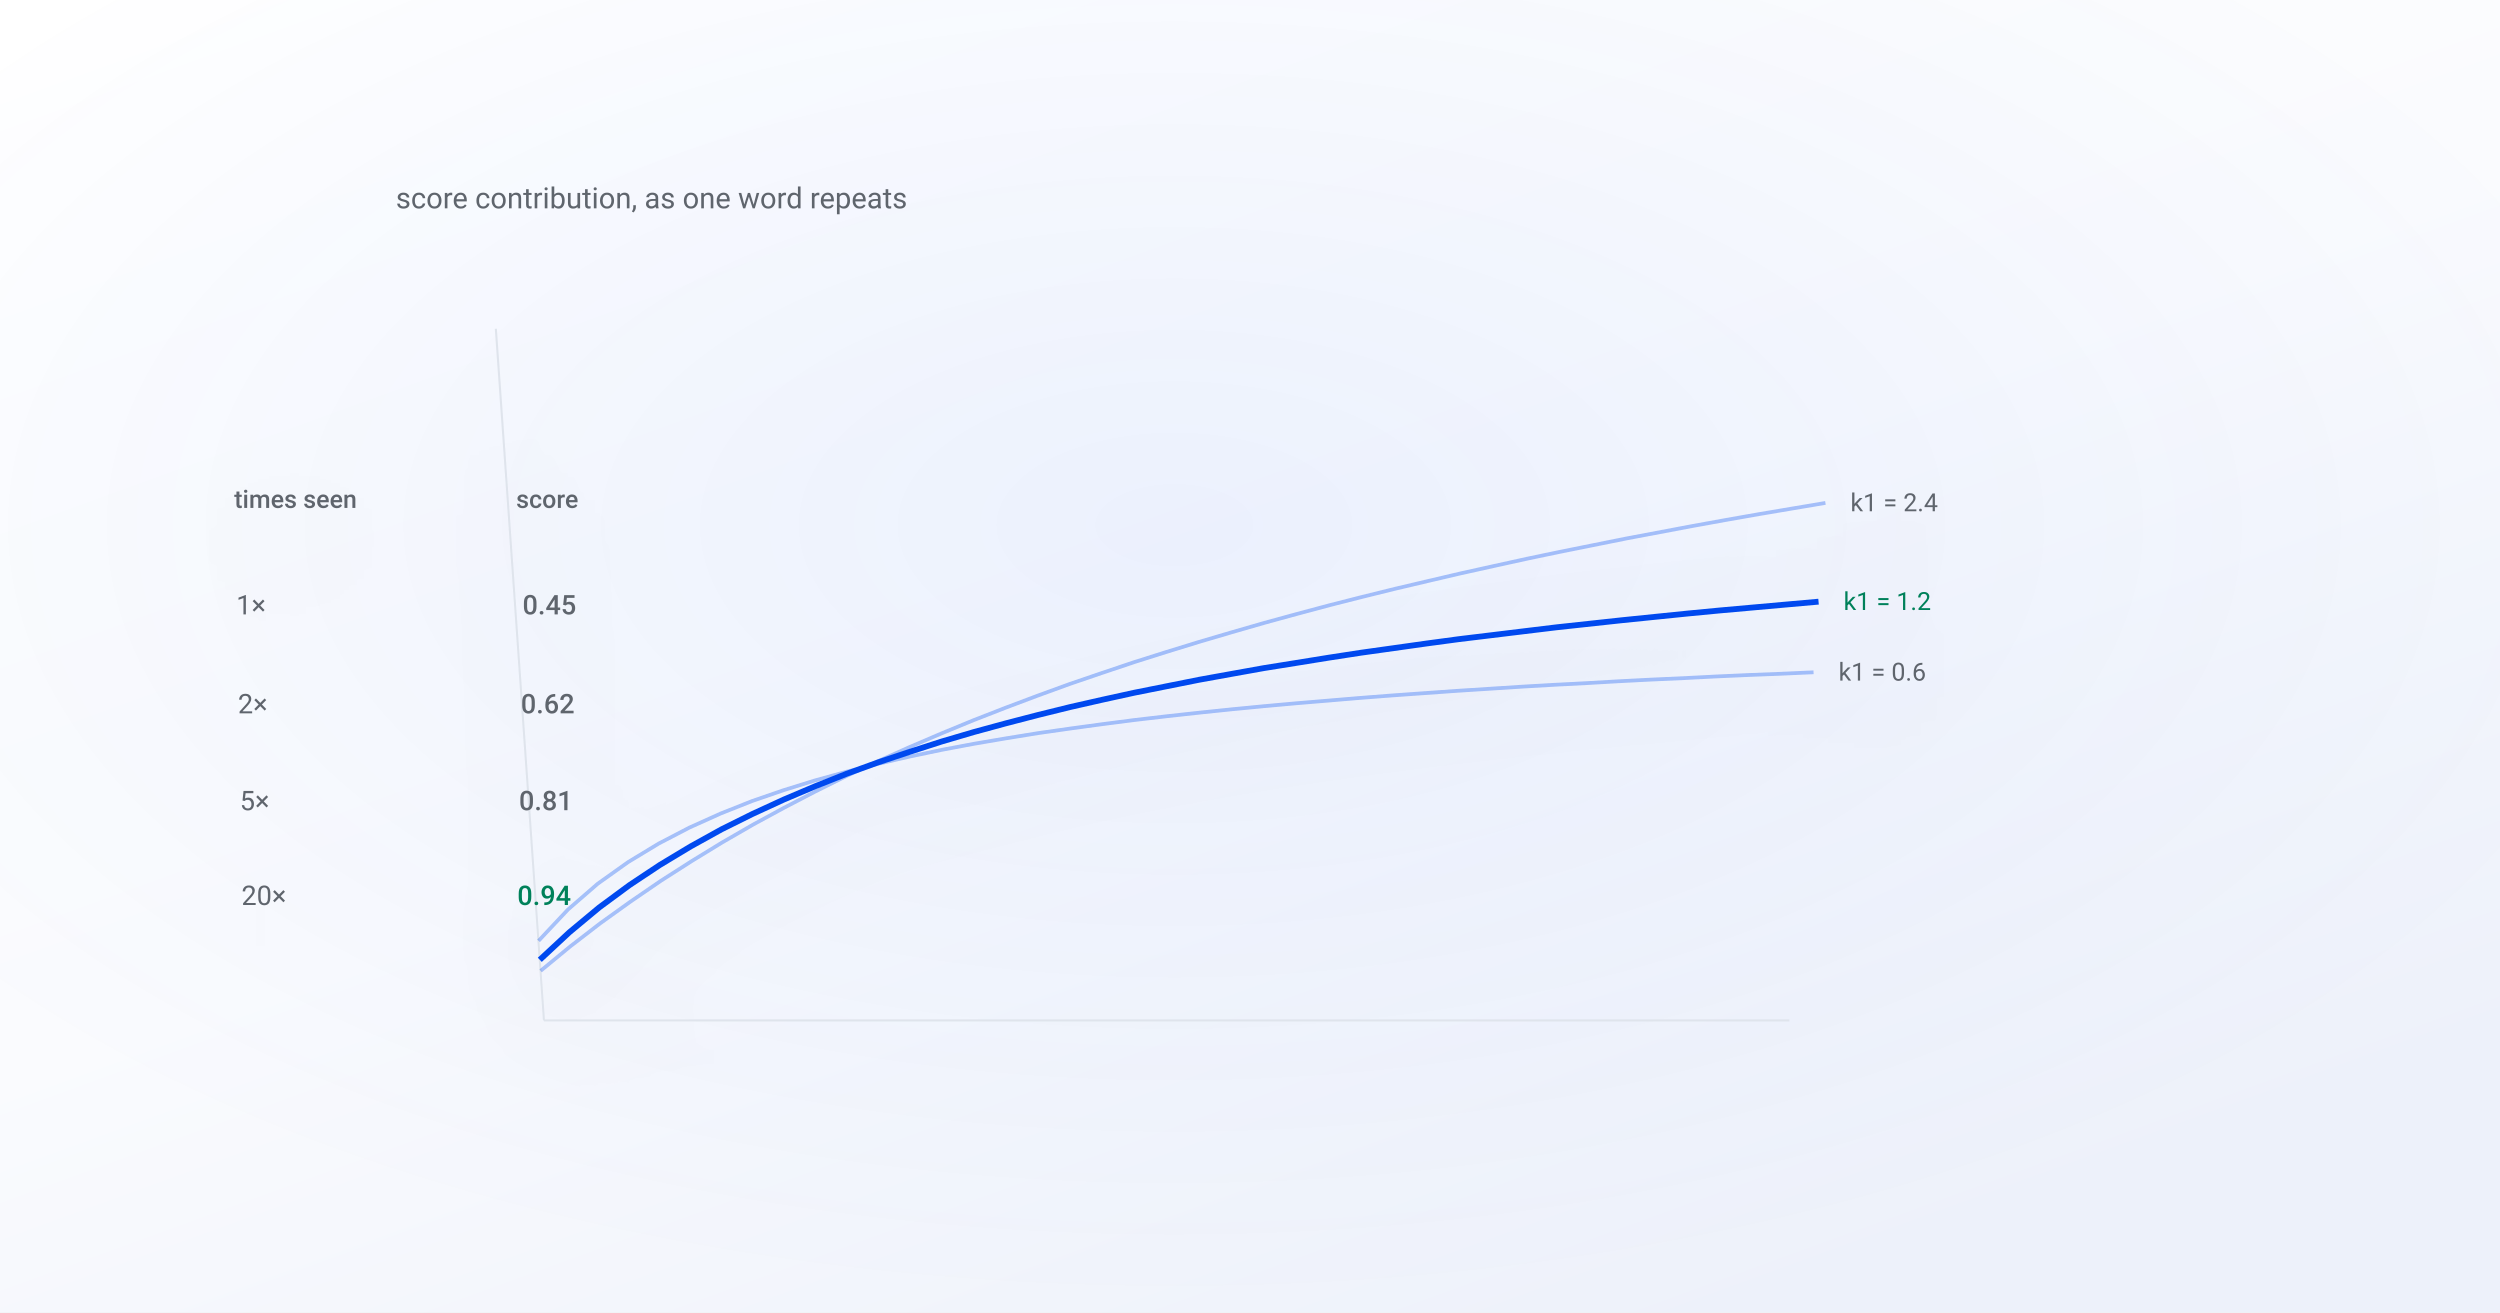
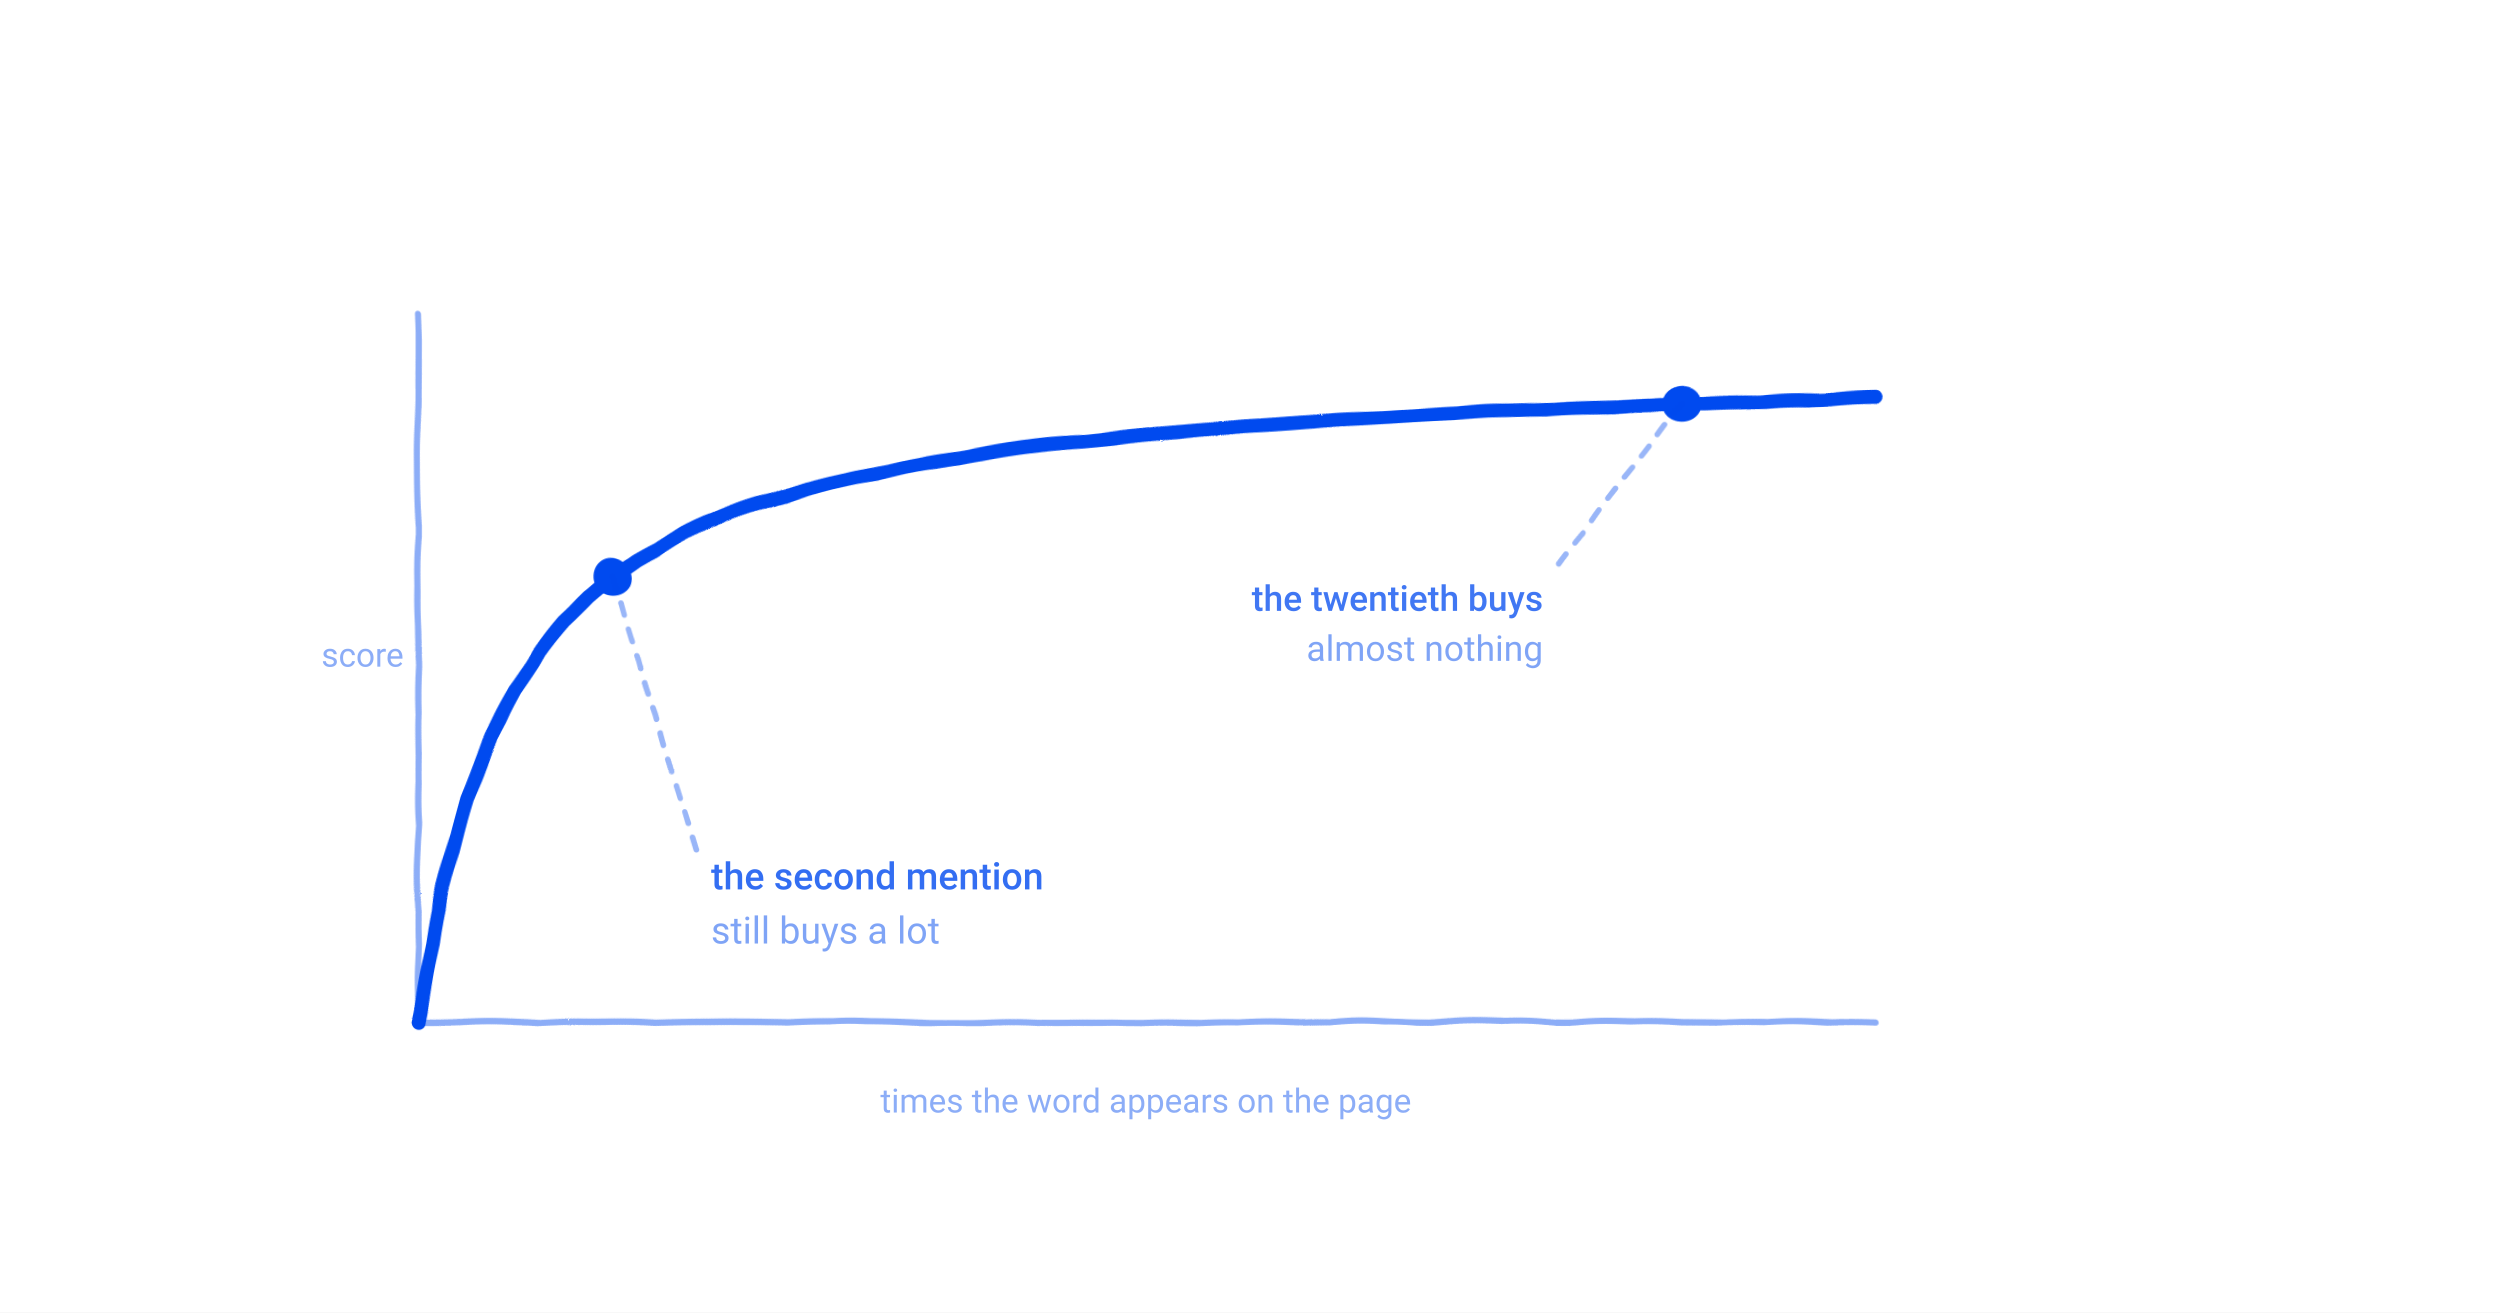
- <svg xmlns="http://www.w3.org/2000/svg" viewBox="0 0 1200 630" font-family="-apple-system, BlinkMacSystemFont, 'Segoe UI', 'DM Sans', Roboto, sans-serif">
+ <svg xmlns="http://www.w3.org/2000/svg" viewBox="0 0 1200 630" width="1200" height="630" role="img" stroke-linejoin="round" style="color:#004AEF">
  <defs>
-     <linearGradient id="bg" x1="0" y1="0" x2="0.7" y2="1">
-       <stop offset="0" stop-color="#ffffff" />
-       <stop offset="0.55" stop-color="#fafbfe" />
-       <stop offset="1" stop-color="#edf1fa" />
-     </linearGradient>
-     <radialGradient id="glow" cx="0.47" cy="0.4" r="0.6">
-       <stop offset="0" stop-color="#004aef" stop-opacity="0.06" />
-       <stop offset="1" stop-color="#004aef" stop-opacity="0" />
-     </radialGradient>
-     <filter id="lift" x="-25%" y="-25%" width="150%" height="160%">
-       <feDropShadow dx="0" dy="18" stdDeviation="24" flood-color="#0b1a3a" flood-opacity="0.11" />
+     <filter id="rough" x="-20%" y="-20%" width="140%" height="140%">
+       <feTurbulence type="turbulence" baseFrequency="0.016" numOctaves="2" seed="7" result="n" />
+       <feDisplacementMap in="SourceGraphic" in2="n" scale="2.4" xChannelSelector="R" yChannelSelector="G" />
    </filter>
  </defs>
-   <style>
-     /* 14s loop. Each class is a different kind of arrival, because the figures
-        are about different kinds of event: text is typed, a result appears, a
-        panel expands and pushes what is under it away, a curve is drawn. A fade
-        only says "this exists".
- 
-        `transform-box: fill-box` is what makes transform-origin mean the shape's
-        own box rather than the whole canvas. Without it a scaleX on a text line
-        grows from the middle of the page.
- 
-        Every class rests on the finished figure, and reduced motion paints that
-        frame directly. The og:image renderer forces reduced motion, so the still
-        it captures is always the completed drawing. Check this after any change
-        to the keyframes: a scaleY(0) that fails to reset removes the shape from
-        every social card, and nobody notices until someone shares the post. */
-     .c, .type, .pop, .rise, .expandy { transform-box: fill-box; }
- 
-     .c { opacity: 0; animation: fade 14s ease-in-out infinite; }
-     @keyframes fade { 0% { opacity: 0 } 20%, 88% { opacity: var(--o, 1) } 100% { opacity: 0 } }
- 
-     .type { opacity: 0; transform-origin: left center;
-              animation: type 14s cubic-bezier(0.25, 0.9, 0.3, 1) infinite; }
-     @keyframes type { 0% { opacity: 0; transform: scaleX(0) }
-                       6% { opacity: var(--o, 1); transform: scaleX(0) }
-                       22%, 88% { opacity: var(--o, 1); transform: scaleX(1) }
-                       100% { opacity: 0; transform: scaleX(1) } }
- 
-     .pop { opacity: 0; transform-origin: center;
-             animation: pop 14s cubic-bezier(0.34, 1.56, 0.64, 1) infinite; }
-     @keyframes pop { 0% { opacity: 0; transform: scale(0.6) }
-                      18%, 88% { opacity: var(--o, 1); transform: scale(1) }
-                      100% { opacity: 0; transform: scale(0.6) } }
- 
-     .rise { opacity: 0; animation: rise 14s cubic-bezier(0.2, 0.9, 0.3, 1) infinite; }
-     @keyframes rise { 0% { opacity: 0; transform: translateY(22px) }
-                       20%, 88% { opacity: var(--o, 1); transform: translateY(0) }
-                       100% { opacity: 0; transform: translateY(22px) } }
- 
-     .expandy { opacity: 0; transform-origin: top center;
-                 animation: expandy 14s cubic-bezier(0.2, 0.9, 0.25, 1) infinite; }
-     @keyframes expandy { 0% { opacity: 0; transform: scaleY(0) }
-                          6% { opacity: var(--o, 1); transform: scaleY(0) }
-                          24%, 88% { opacity: var(--o, 1); transform: scaleY(1) }
-                          100% { opacity: 0; transform: scaleY(0) } }
- 
-     .draw { stroke-dasharray: var(--len, 2000); stroke-dashoffset: var(--len, 2000);
-              animation: draw 14s ease-in-out infinite; }
-     @keyframes draw { 0% { stroke-dashoffset: var(--len, 2000) }
-                       26%, 88% { stroke-dashoffset: 0 }
-                       100% { stroke-dashoffset: var(--len, 2000) } }
- 
-     .mark { opacity: 0; animation: mark 14s ease infinite; }
-     @keyframes mark { 0%, 40% { opacity: 0 } 52%, 86% { opacity: 1 } 96%, 100% { opacity: 0 } }
- 
-     @media (prefers-reduced-motion: reduce) {
-       .c, .type, .pop, .rise, .expandy { opacity: var(--o, 1); transform: none; animation: none }
-       .draw { stroke-dashoffset: 0; animation: none }
-       .mark { opacity: 1; animation: none }
-     }
-   </style>
-   <rect width="1200" height="630" fill="url(#bg)" />
-   <rect width="1200" height="630" fill="url(#glow)" />
-   <defs>
-     <linearGradient id="gblue" x1="0" y1="0" x2="0.55" y2="1">
-       <stop offset="0" stop-color="#3d76ff" />
-       <stop offset="1" stop-color="#004aef" />
-     </linearGradient>
-     <linearGradient id="ggreen" x1="0" y1="0" x2="0.5" y2="1">
-       <stop offset="0" stop-color="#6df7cd" />
-       <stop offset="1" stop-color="#07ef9c" />
-     </linearGradient>
-     <linearGradient id="gcard" x1="0.1" y1="0" x2="0.3" y2="1">
-       <stop offset="0" stop-color="#ffffff" stop-opacity="0.96" />
-       <stop offset="1" stop-color="#ffffff" stop-opacity="0.74" />
-     </linearGradient>
-     <linearGradient id="gchip" x1="0" y1="0" x2="0" y2="1">
-       <stop offset="0" stop-color="#f4f7ff" />
-       <stop offset="1" stop-color="#e6ecfa" />
-     </linearGradient>
-   </defs>
-   <g filter="url(#lift)">
-     <line x1="261.1" y1="489.8" x2="858.9" y2="489.8" stroke="#dfe4ec" />
-     <line x1="261.1" y1="489.8" x2="238.0" y2="157.8" stroke="#dfe4ec" />
-     <path class="draw" d="M259.5 466.0 L273.7 454.3 L288.1 443.2 L302.6 432.8 L317.2 422.8 L331.9 413.4 L346.6 404.4 L361.5 395.8 L376.4 387.7 L391.4 379.9 L406.5 372.4 L421.6 365.3 L436.8 358.5 L452.0 352.0 L467.3 345.7 L482.7 339.7 L498.1 333.9 L513.5 328.3 L529.0 323.0 L544.5 317.8 L560.0 312.9 L575.6 308.1 L591.2 303.5 L606.8 299.0 L622.5 294.7 L638.2 290.5 L653.9 286.5 L669.7 282.6 L685.4 278.9 L701.2 275.2 L717.0 271.7 L732.9 268.2 L748.7 264.9 L764.6 261.7 L780.5 258.5 L796.4 255.5 L812.3 252.5 L828.3 249.6 L844.2 246.8 L860.2 244.1 L876.2 241.4" fill="none" stroke="#004aef" stroke-width="1.8" opacity="0.32" style="--len:900;animation-delay:0.10s" />
-     <text x="888.2" y="245.4" text-anchor="start" font-size="12" fill="#5f656d" font-weight="400">k1 = 2.4</text>
-     <path class="draw" d="M258.5 451.6 L272.6 436.6 L286.9 424.2 L301.5 413.8 L316.2 404.9 L331.0 397.2 L345.9 390.5 L361.0 384.5 L376.1 379.3 L391.2 374.6 L406.4 370.4 L421.6 366.6 L436.9 363.1 L452.2 359.9 L467.6 357.0 L482.9 354.4 L498.3 351.9 L513.7 349.7 L529.1 347.6 L544.6 345.6 L560.0 343.8 L575.5 342.1 L590.9 340.5 L606.4 339.0 L621.9 337.6 L637.4 336.3 L652.9 335.0 L668.4 333.8 L683.9 332.7 L699.4 331.6 L715.0 330.6 L730.5 329.6 L746.1 328.7 L761.6 327.9 L777.1 327.0 L792.7 326.2 L808.3 325.5 L823.8 324.7 L839.4 324.0 L854.9 323.4 L870.5 322.7" fill="none" stroke="#004aef" stroke-width="1.8" opacity="0.32" style="--len:900;animation-delay:0.10s" />
-     <text x="882.5" y="326.7" text-anchor="start" font-size="12" fill="#5f656d" font-weight="400">k1 = 0.6</text>
-     <path class="draw" d="M259.1 460.7 L273.3 447.5 L287.6 435.6 L302.1 424.9 L316.7 415.2 L331.5 406.3 L346.3 398.1 L361.2 390.7 L376.2 383.8 L391.3 377.4 L406.4 371.4 L421.6 365.9 L436.9 360.8 L452.1 355.9 L467.4 351.4 L482.8 347.2 L498.2 343.2 L513.6 339.4 L529.0 335.9 L544.5 332.5 L560.0 329.4 L575.5 326.3 L591.0 323.5 L606.6 320.7 L622.2 318.2 L637.7 315.7 L653.3 313.3 L669.0 311.1 L684.6 308.9 L700.2 306.8 L715.9 304.9 L731.5 303.0 L747.2 301.1 L762.9 299.4 L778.6 297.7 L794.3 296.1 L810.0 294.5 L825.7 293.0 L841.4 291.6 L857.1 290.2 L872.9 288.8" fill="none" stroke="#004aef" stroke-width="2.8" opacity="1.0" style="--len:900;animation-delay:0.35s" />
-     <text x="884.9" y="292.8" text-anchor="start" font-size="12" fill="#04815a" font-weight="400">k1 = 1.2</text>
-     <circle class="pop" cx="634.6" cy="316.2" r="7" fill="url(#ggreen)" style="--o:1;animation-delay:0.9s" />
-     <path class="rise" d="M93.4 216.1 Q93.1 202.1 107.1 202.1 L284.9 202.1 Q298.9 202.1 298.6 216.1 L293.6 437.0 Q293.3 451.0 279.3 451.0 L112.7 451.0 Q98.7 451.0 98.4 437.0 Z" fill="url(#gcard)" stroke="#dfe4ec" stroke-width="1.2" style="--o:1;animation-delay:0.05s" />
-     <text x="112.4" y="243.8" text-anchor="start" font-size="12" fill="#5f656d" font-weight="500">times seen</text>
-     <text x="277.6" y="243.8" text-anchor="end" font-size="12" fill="#5f656d" font-weight="500">score</text>
-     <text x="113.4" y="294.9" text-anchor="start" font-size="13" fill="#5f656d" font-weight="400">1×</text>
-     <text x="276.6" y="294.9" text-anchor="end" font-size="13" fill="#5f656d" font-weight="500">0.45</text>
-     <text x="114.2" y="342.4" text-anchor="start" font-size="13" fill="#5f656d" font-weight="400">2×</text>
-     <text x="275.8" y="342.4" text-anchor="end" font-size="13" fill="#5f656d" font-weight="500">0.62</text>
-     <text x="115.1" y="388.9" text-anchor="start" font-size="13" fill="#5f656d" font-weight="400">5×</text>
-     <text x="274.9" y="388.9" text-anchor="end" font-size="13" fill="#5f656d" font-weight="500">0.81</text>
-     <text x="115.9" y="434.4" text-anchor="start" font-size="13" fill="#5f656d" font-weight="400">20×</text>
-     <text x="274.1" y="434.4" text-anchor="end" font-size="13" fill="#04815a" font-weight="500">0.94</text>
+   <rect width="1200" height="630" fill="#FFFFFF" />
+   <g filter="url(#rough)">
+     <path d="M200.0,490.0 L900.0,490.0" fill="none" stroke="currentColor" stroke-opacity="0.45" stroke-width="3.0" stroke-linecap="round" />
+     <path d="M200.0,490.0 L200.0,150.0" fill="none" stroke="currentColor" stroke-opacity="0.45" stroke-width="3.0" stroke-linecap="round" />
+     <path d="M200.0,490.0 L211.7,426.1 L223.3,383.5 L235.0,353.0 L246.7,330.2 L258.3,312.4 L270.0,298.2 L281.7,286.6 L293.3,276.9 L305.0,268.7 L316.7,261.7 L328.3,255.6 L340.0,250.3 L351.7,245.6 L363.3,241.4 L375.0,237.7 L386.7,234.3 L398.3,231.3 L410.0,228.5 L421.7,226.0 L433.3,223.7 L445.0,221.5 L456.7,219.6 L468.3,217.7 L480.0,216.1 L491.7,214.5 L503.3,213.0 L515.0,211.6 L526.7,210.4 L538.3,209.1 L550.0,208.0 L561.7,206.9 L573.3,205.9 L585.0,205.0 L596.7,204.0 L608.3,203.2 L620.0,202.4 L631.7,201.6 L643.3,200.8 L655.0,200.1 L666.7,199.5 L678.3,198.8 L690.0,198.2 L701.7,197.6 L713.3,197.0 L725.0,196.5 L736.7,196.0 L748.3,195.5 L760.0,195.0 L771.7,194.5 L783.3,194.1 L795.0,193.6 L806.7,193.2 L818.3,192.8 L830.0,192.4 L841.7,192.1 L853.3,191.7 L865.0,191.4 L876.7,191.0 L888.3,190.7 L900.0,190.4" fill="none" stroke="currentColor" stroke-opacity="1" stroke-width="6.6" stroke-linecap="round" />
+     <circle cx="293.3" cy="276.9" r="9.0" fill="currentColor" fill-opacity="1.00" />
+     <path d="M293.3,276.9 L333.3,406.9" fill="none" stroke="currentColor" stroke-opacity="0.40" stroke-width="2.7" stroke-linecap="round" stroke-dasharray="6 7" />
+     <circle cx="806.7" cy="193.2" r="9.0" fill="currentColor" fill-opacity="1.00" />
+     <path d="M806.7,193.2 L746.7,271.2" fill="none" stroke="currentColor" stroke-opacity="0.40" stroke-width="2.7" stroke-linecap="round" stroke-dasharray="6 7" />
  </g>
-   <g class="mark">
-     <line x1="622.6" y1="442.2" x2="664.6" y2="442.2" stroke="#04815a" stroke-width="1.4" />
-     <text x="674.6" y="436.2" font-size="17" fill="#04815a">past here, more of the</text>
-     <text x="674.6" y="458.2" font-size="17" fill="#04815a">same word buys nothing</text>
-   </g>
-   <text x="190.0" y="100.0" text-anchor="start" font-size="14" fill="#5f656d" font-weight="400">score contribution, as one word repeats</text>
+   <text x="550.0" y="534.0" font-family="system-ui, -apple-system, Segoe UI, Roboto, Helvetica, Arial, sans-serif" font-size="16" font-weight="400" fill="currentColor" fill-opacity="0.45" text-anchor="middle" xml:space="preserve">times the word appears on the page</text>
+   <text x="174.0" y="320.0" font-family="system-ui, -apple-system, Segoe UI, Roboto, Helvetica, Arial, sans-serif" font-size="16" font-weight="400" fill="currentColor" fill-opacity="0.45" text-anchor="middle" xml:space="preserve">score</text>
+   <text x="341.3" y="426.9" font-family="system-ui, -apple-system, Segoe UI, Roboto, Helvetica, Arial, sans-serif" font-size="18" font-weight="500" fill="currentColor" fill-opacity="0.80" text-anchor="start" xml:space="preserve">the second mention</text>
+   <text x="341.3" y="452.9" font-family="system-ui, -apple-system, Segoe UI, Roboto, Helvetica, Arial, sans-serif" font-size="18" font-weight="400" fill="currentColor" fill-opacity="0.50" text-anchor="start" xml:space="preserve">still buys a lot</text>
+   <text x="740.7" y="293.2" font-family="system-ui, -apple-system, Segoe UI, Roboto, Helvetica, Arial, sans-serif" font-size="17" font-weight="500" fill="currentColor" fill-opacity="0.75" text-anchor="end" xml:space="preserve">the twentieth buys</text>
+   <text x="740.7" y="317.2" font-family="system-ui, -apple-system, Segoe UI, Roboto, Helvetica, Arial, sans-serif" font-size="17" font-weight="400" fill="currentColor" fill-opacity="0.50" text-anchor="end" xml:space="preserve">almost nothing</text>
</svg>
